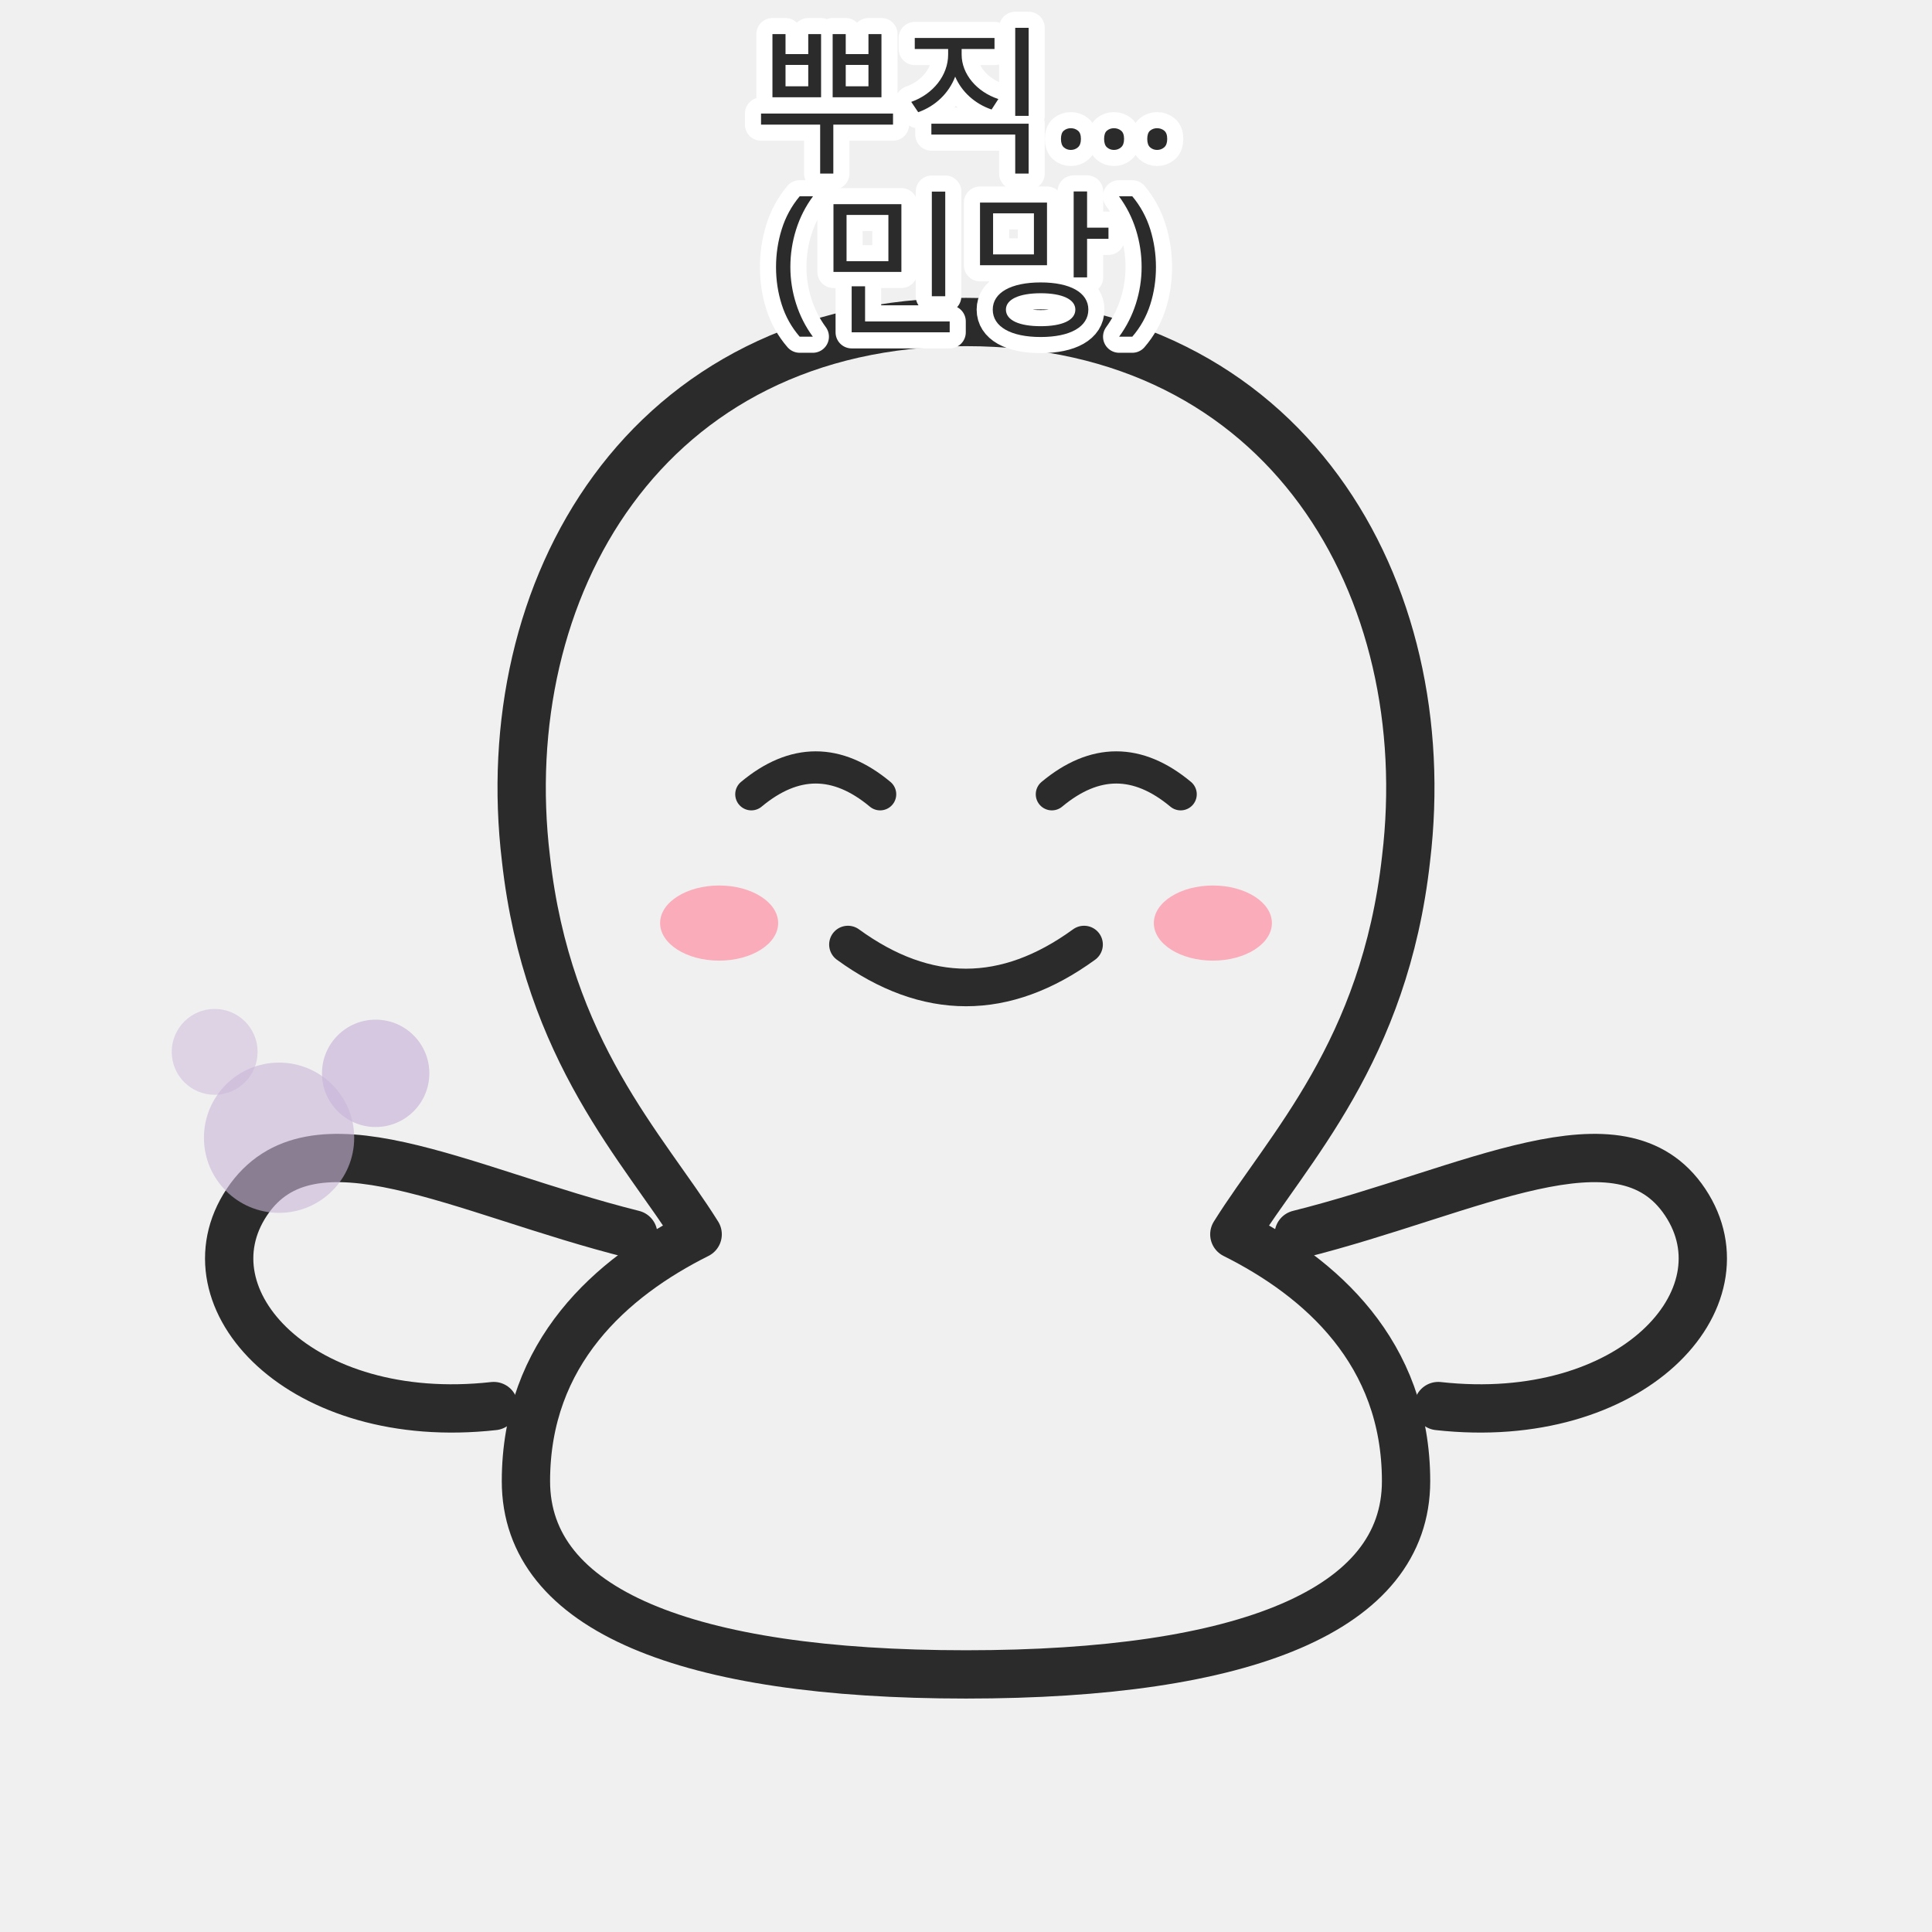
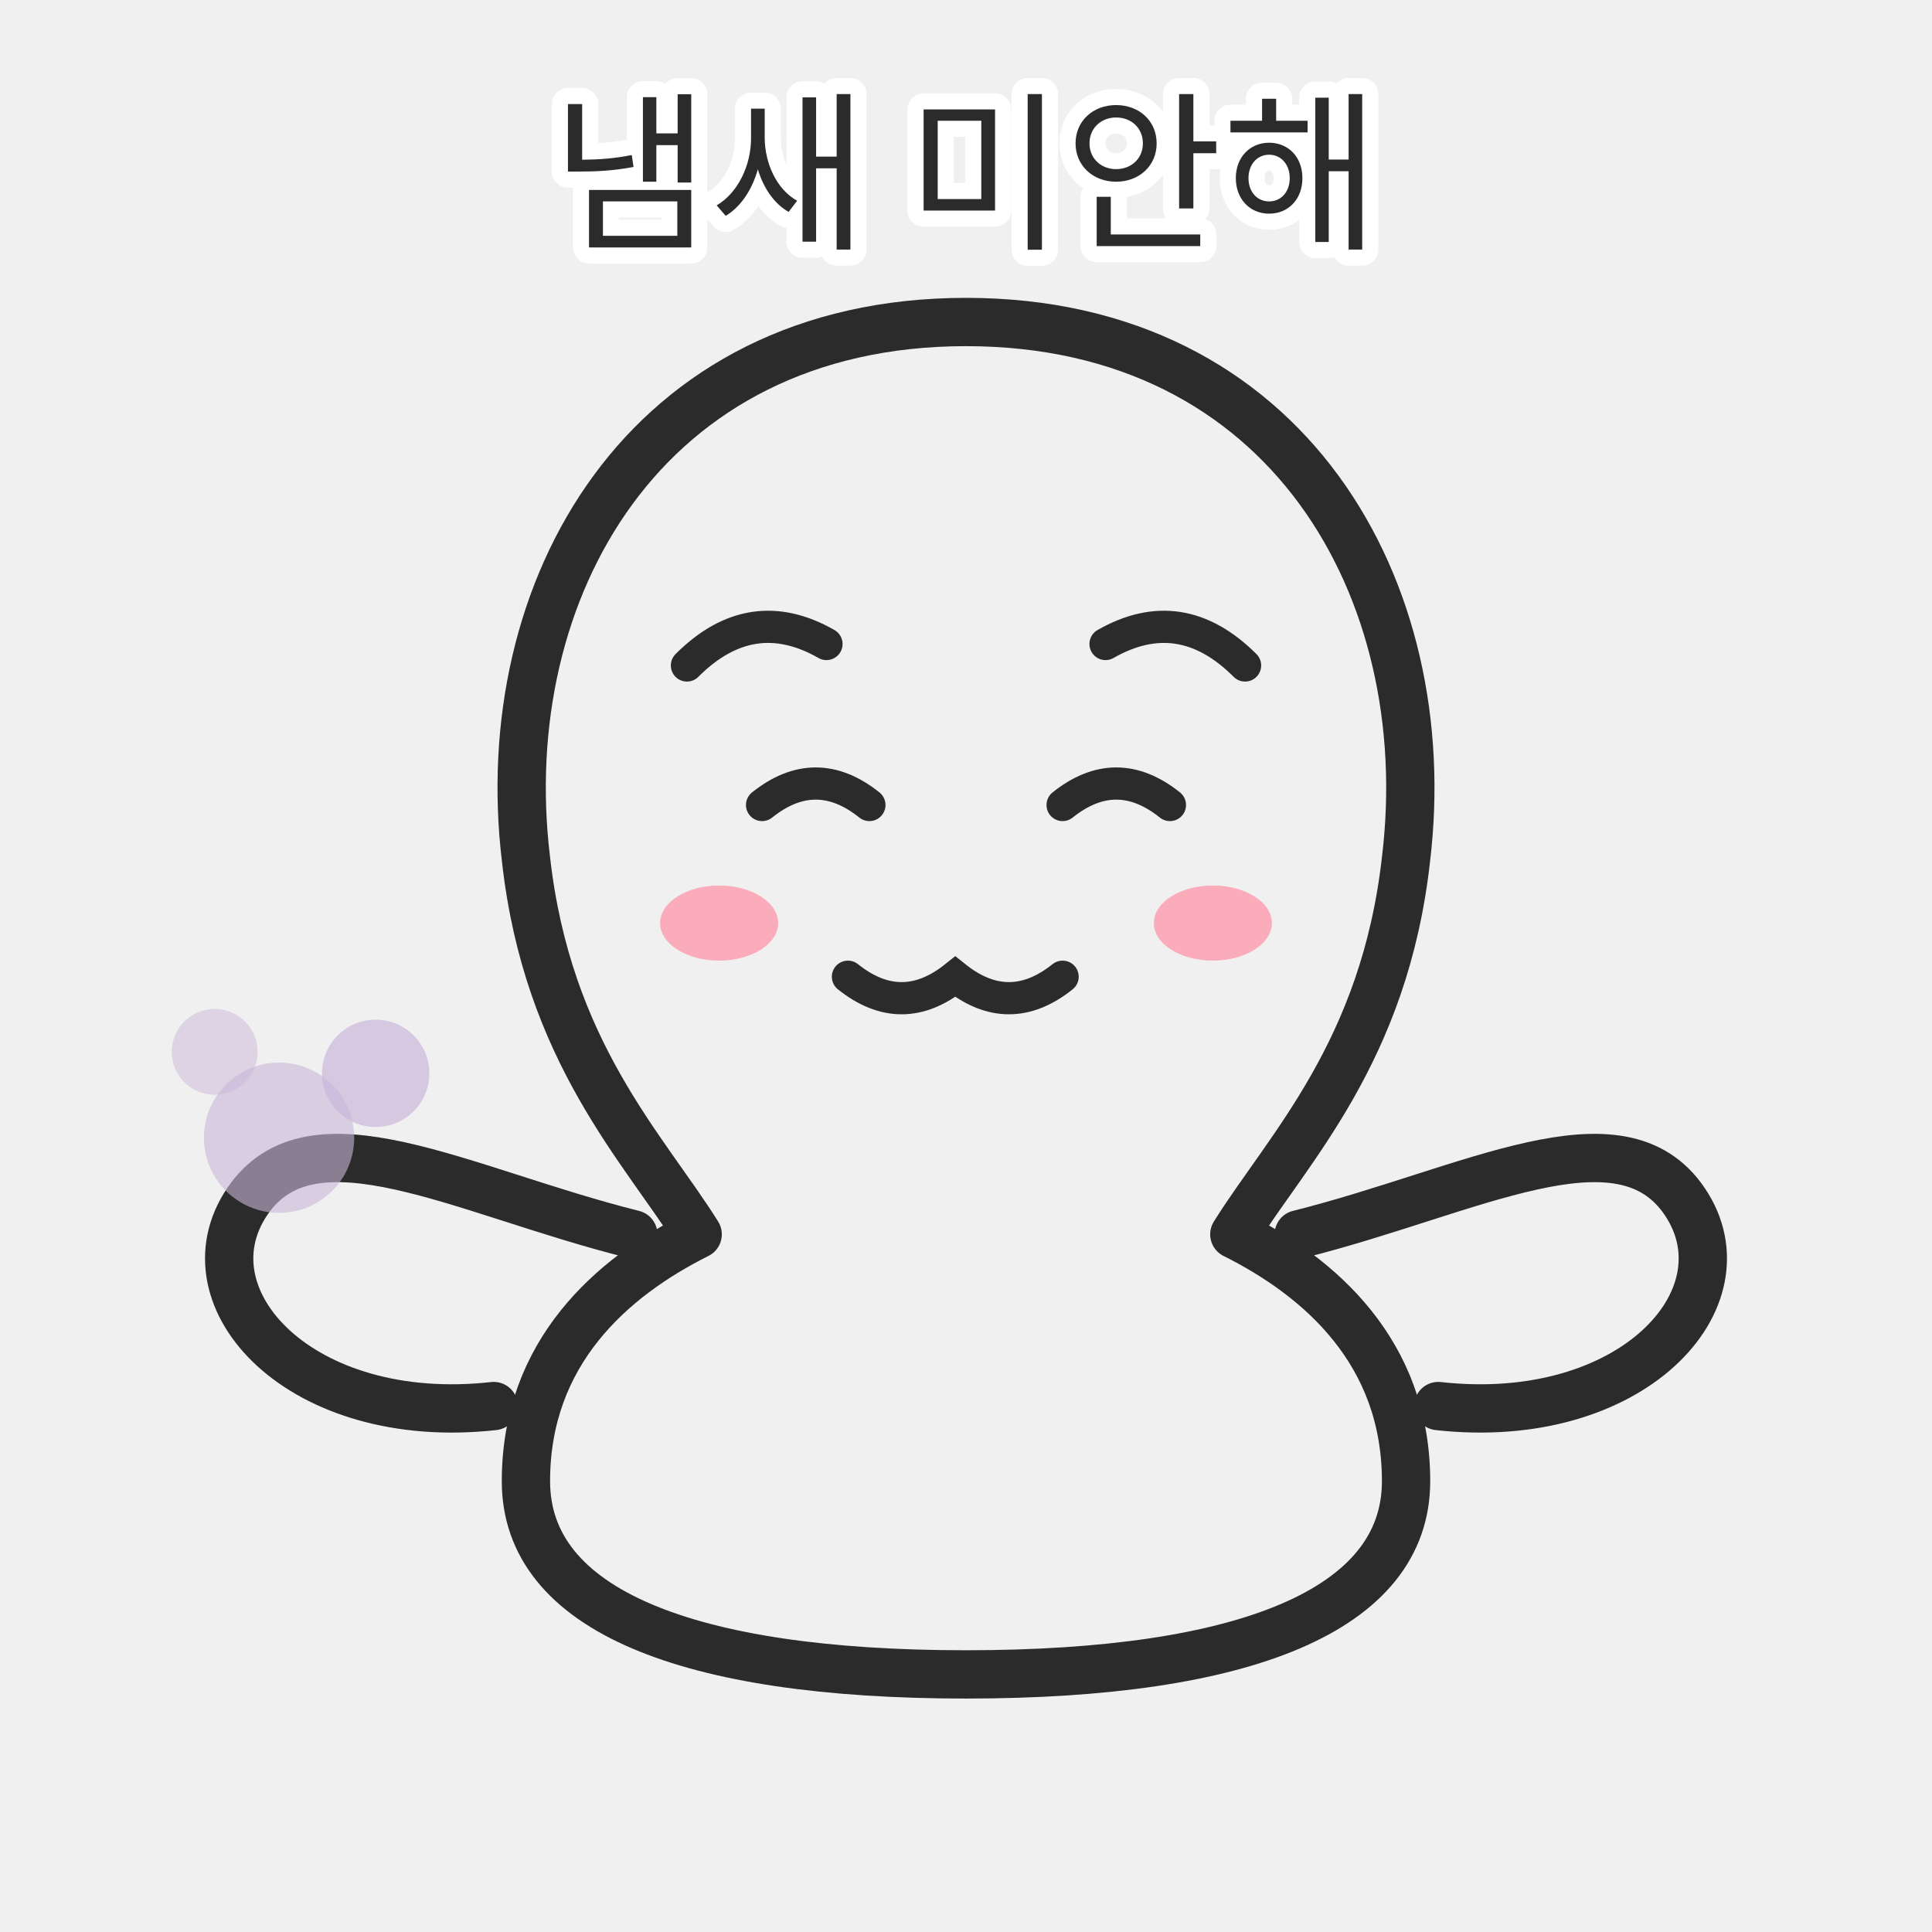
<svg xmlns="http://www.w3.org/2000/svg" width="360" height="360" viewBox="0 0 360 360">
  <g fill="none" stroke="#2B2B2B" stroke-width="9" stroke-linecap="round" stroke-linejoin="round">
    <path d="M180,60 C240,60 268,110 262,160 C258,196 240,214 230,230 C246,238 262,252 262,276 C262,300 232,312 180,312 C128,312 98,300 98,276 C98,252 114,238 130,230 C120,214 102,196 98,160 C92,110 120,60 180,60 Z" />
    <path d="M118,230 C86,222 58,206 46,224 C34,242 56,266 92,262 M242,230 C274,222 302,206 314,224 C326,242 304,266 268,262" />
  </g>
-   <path d="M140,148 Q152,138 164,148" fill="none" stroke="#2B2B2B" stroke-width="6" stroke-linecap="round" />
-   <path d="M196,148 Q208,138 220,148" fill="none" stroke="#2B2B2B" stroke-width="6" stroke-linecap="round" />
-   <path d="M158,176 Q180,192 202,176" fill="none" stroke="#2B2B2B" stroke-width="7" stroke-linecap="round" />
+   <path d="M128,124 Q140,112 154,120" fill="none" stroke="#2B2B2B" stroke-width="6" stroke-linecap="round" />
+   <path d="M232,124 Q220,112 206,120" fill="none" stroke="#2B2B2B" stroke-width="6" stroke-linecap="round" />
+   <path d="M142,150 Q152,142 162,150" fill="none" stroke="#2B2B2B" stroke-width="6" stroke-linecap="round" />
+   <path d="M198,150 Q208,142 218,150" fill="none" stroke="#2B2B2B" stroke-width="6" stroke-linecap="round" />
+   <path d="M158,182 Q168,190 178,182 Q188,190 198,182" fill="none" stroke="#2B2B2B" stroke-width="6" stroke-linecap="round" />
  <ellipse cx="134" cy="172" rx="11" ry="7" fill="#FF8FA3" opacity="0.7" />
  <ellipse cx="226" cy="172" rx="11" ry="7" fill="#FF8FA3" opacity="0.7" />
  <circle cx="70" cy="200" r="10" fill="#C9B6D8" opacity="0.7" />
  <circle cx="52" cy="212" r="14" fill="#C9B6D8" opacity="0.6" />
  <circle cx="40" cy="196" r="8" fill="#C9B6D8" opacity="0.5" />
-   <text x="180" y="30" text-anchor="middle" font-family="Jua" font-size="30" fill="#2B2B2B" stroke="#ffffff" stroke-width="6" paint-order="stroke" stroke-linejoin="round">뿌직...</text>
-   <text x="180" y="58" text-anchor="middle" font-family="Jua" font-size="30" fill="#2B2B2B" stroke="#ffffff" stroke-width="6" paint-order="stroke" stroke-linejoin="round">(민망)</text>
+   <text x="180" y="44" text-anchor="middle" font-family="Jua" font-size="32" fill="#2B2B2B" stroke="#ffffff" stroke-width="6" paint-order="stroke" stroke-linejoin="round">냄새 미안해</text>
</svg>
